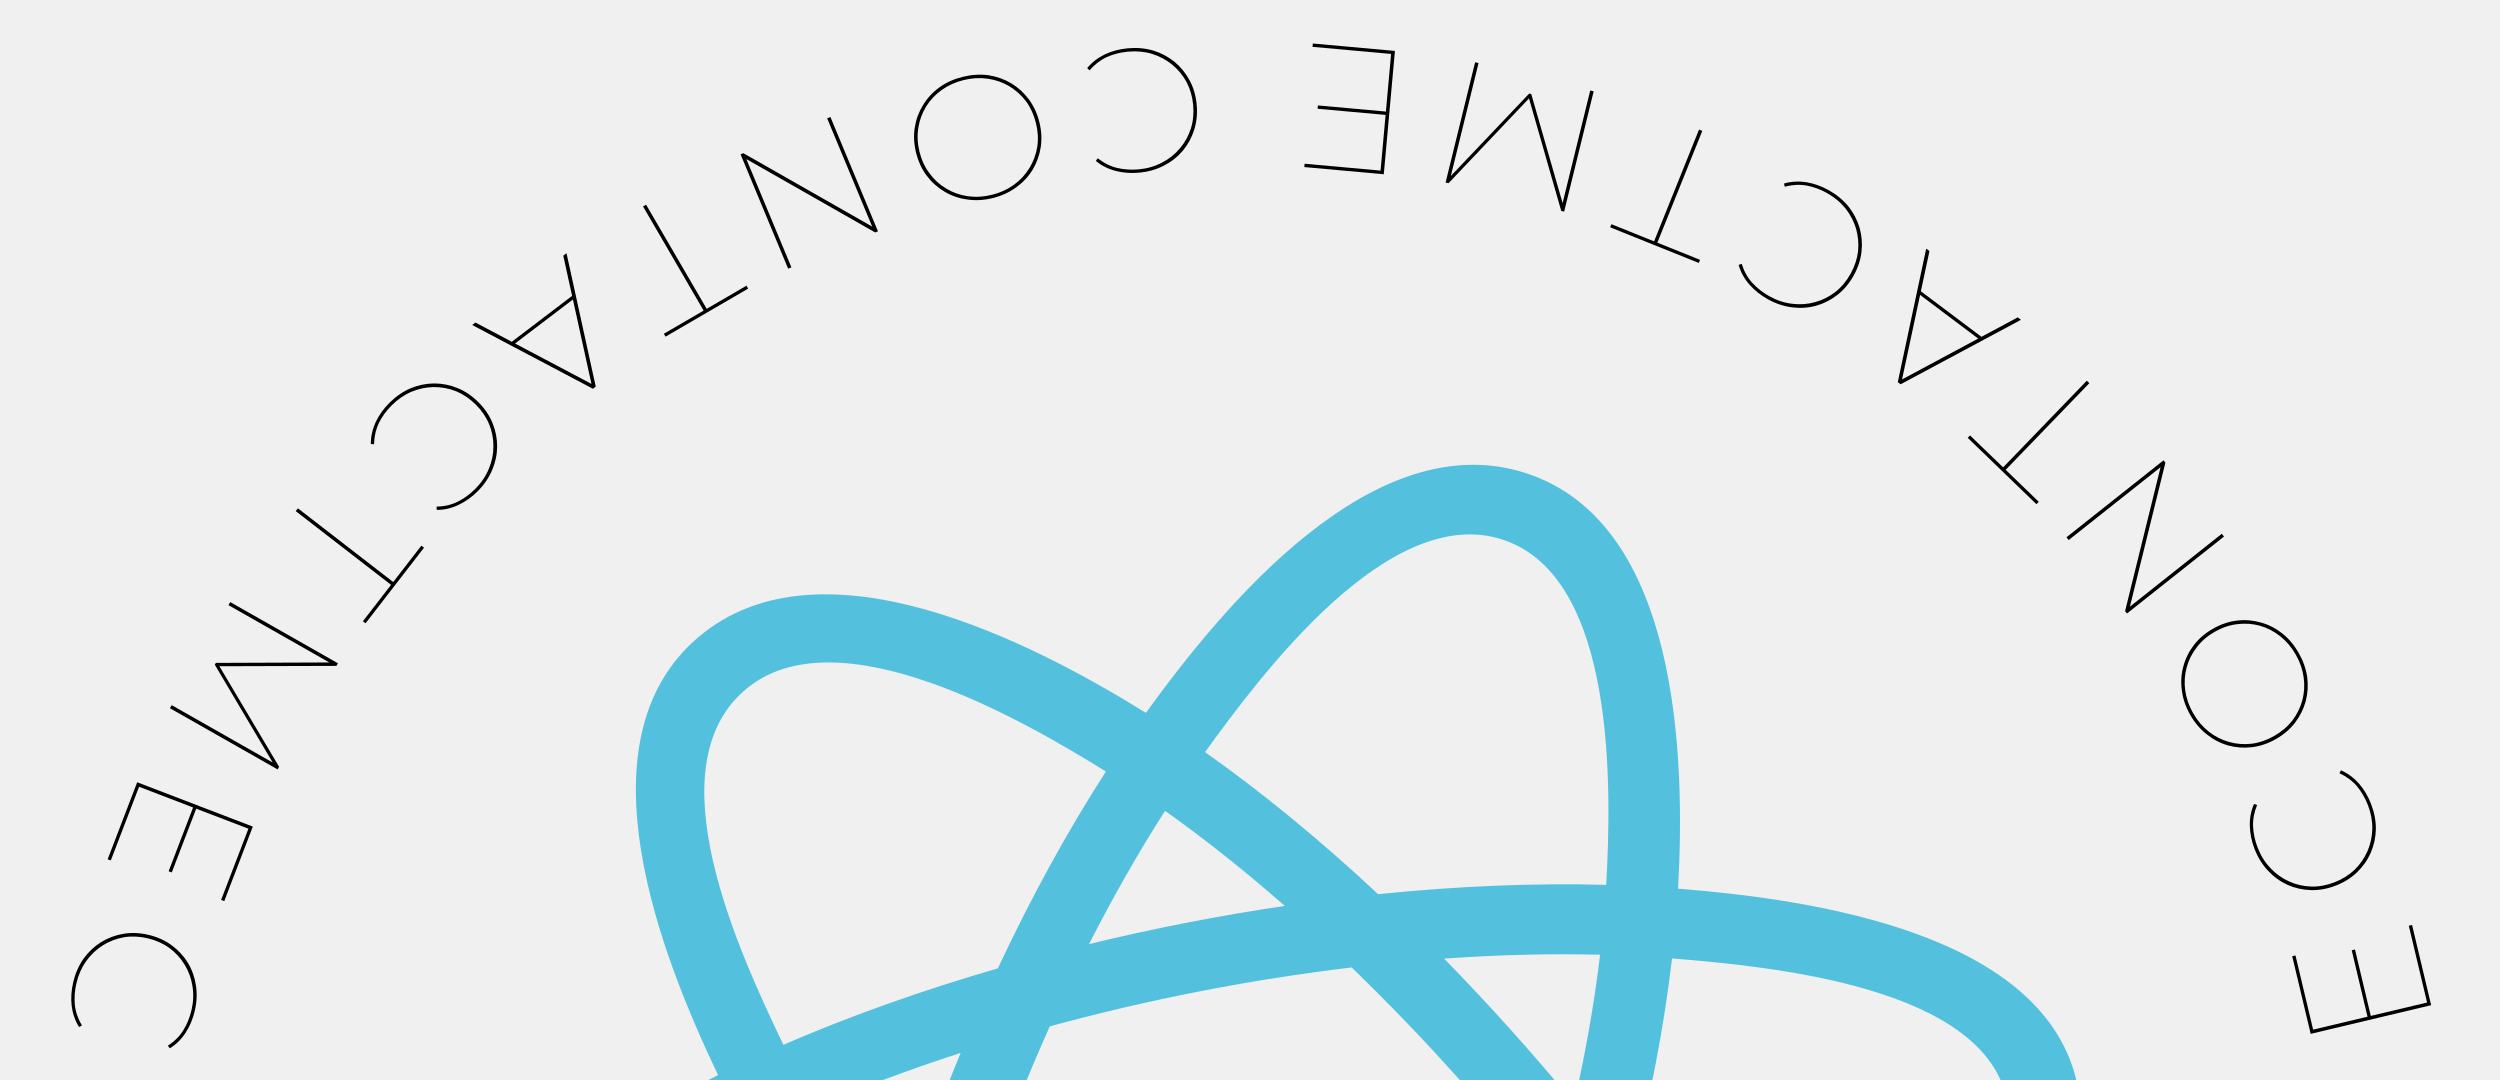
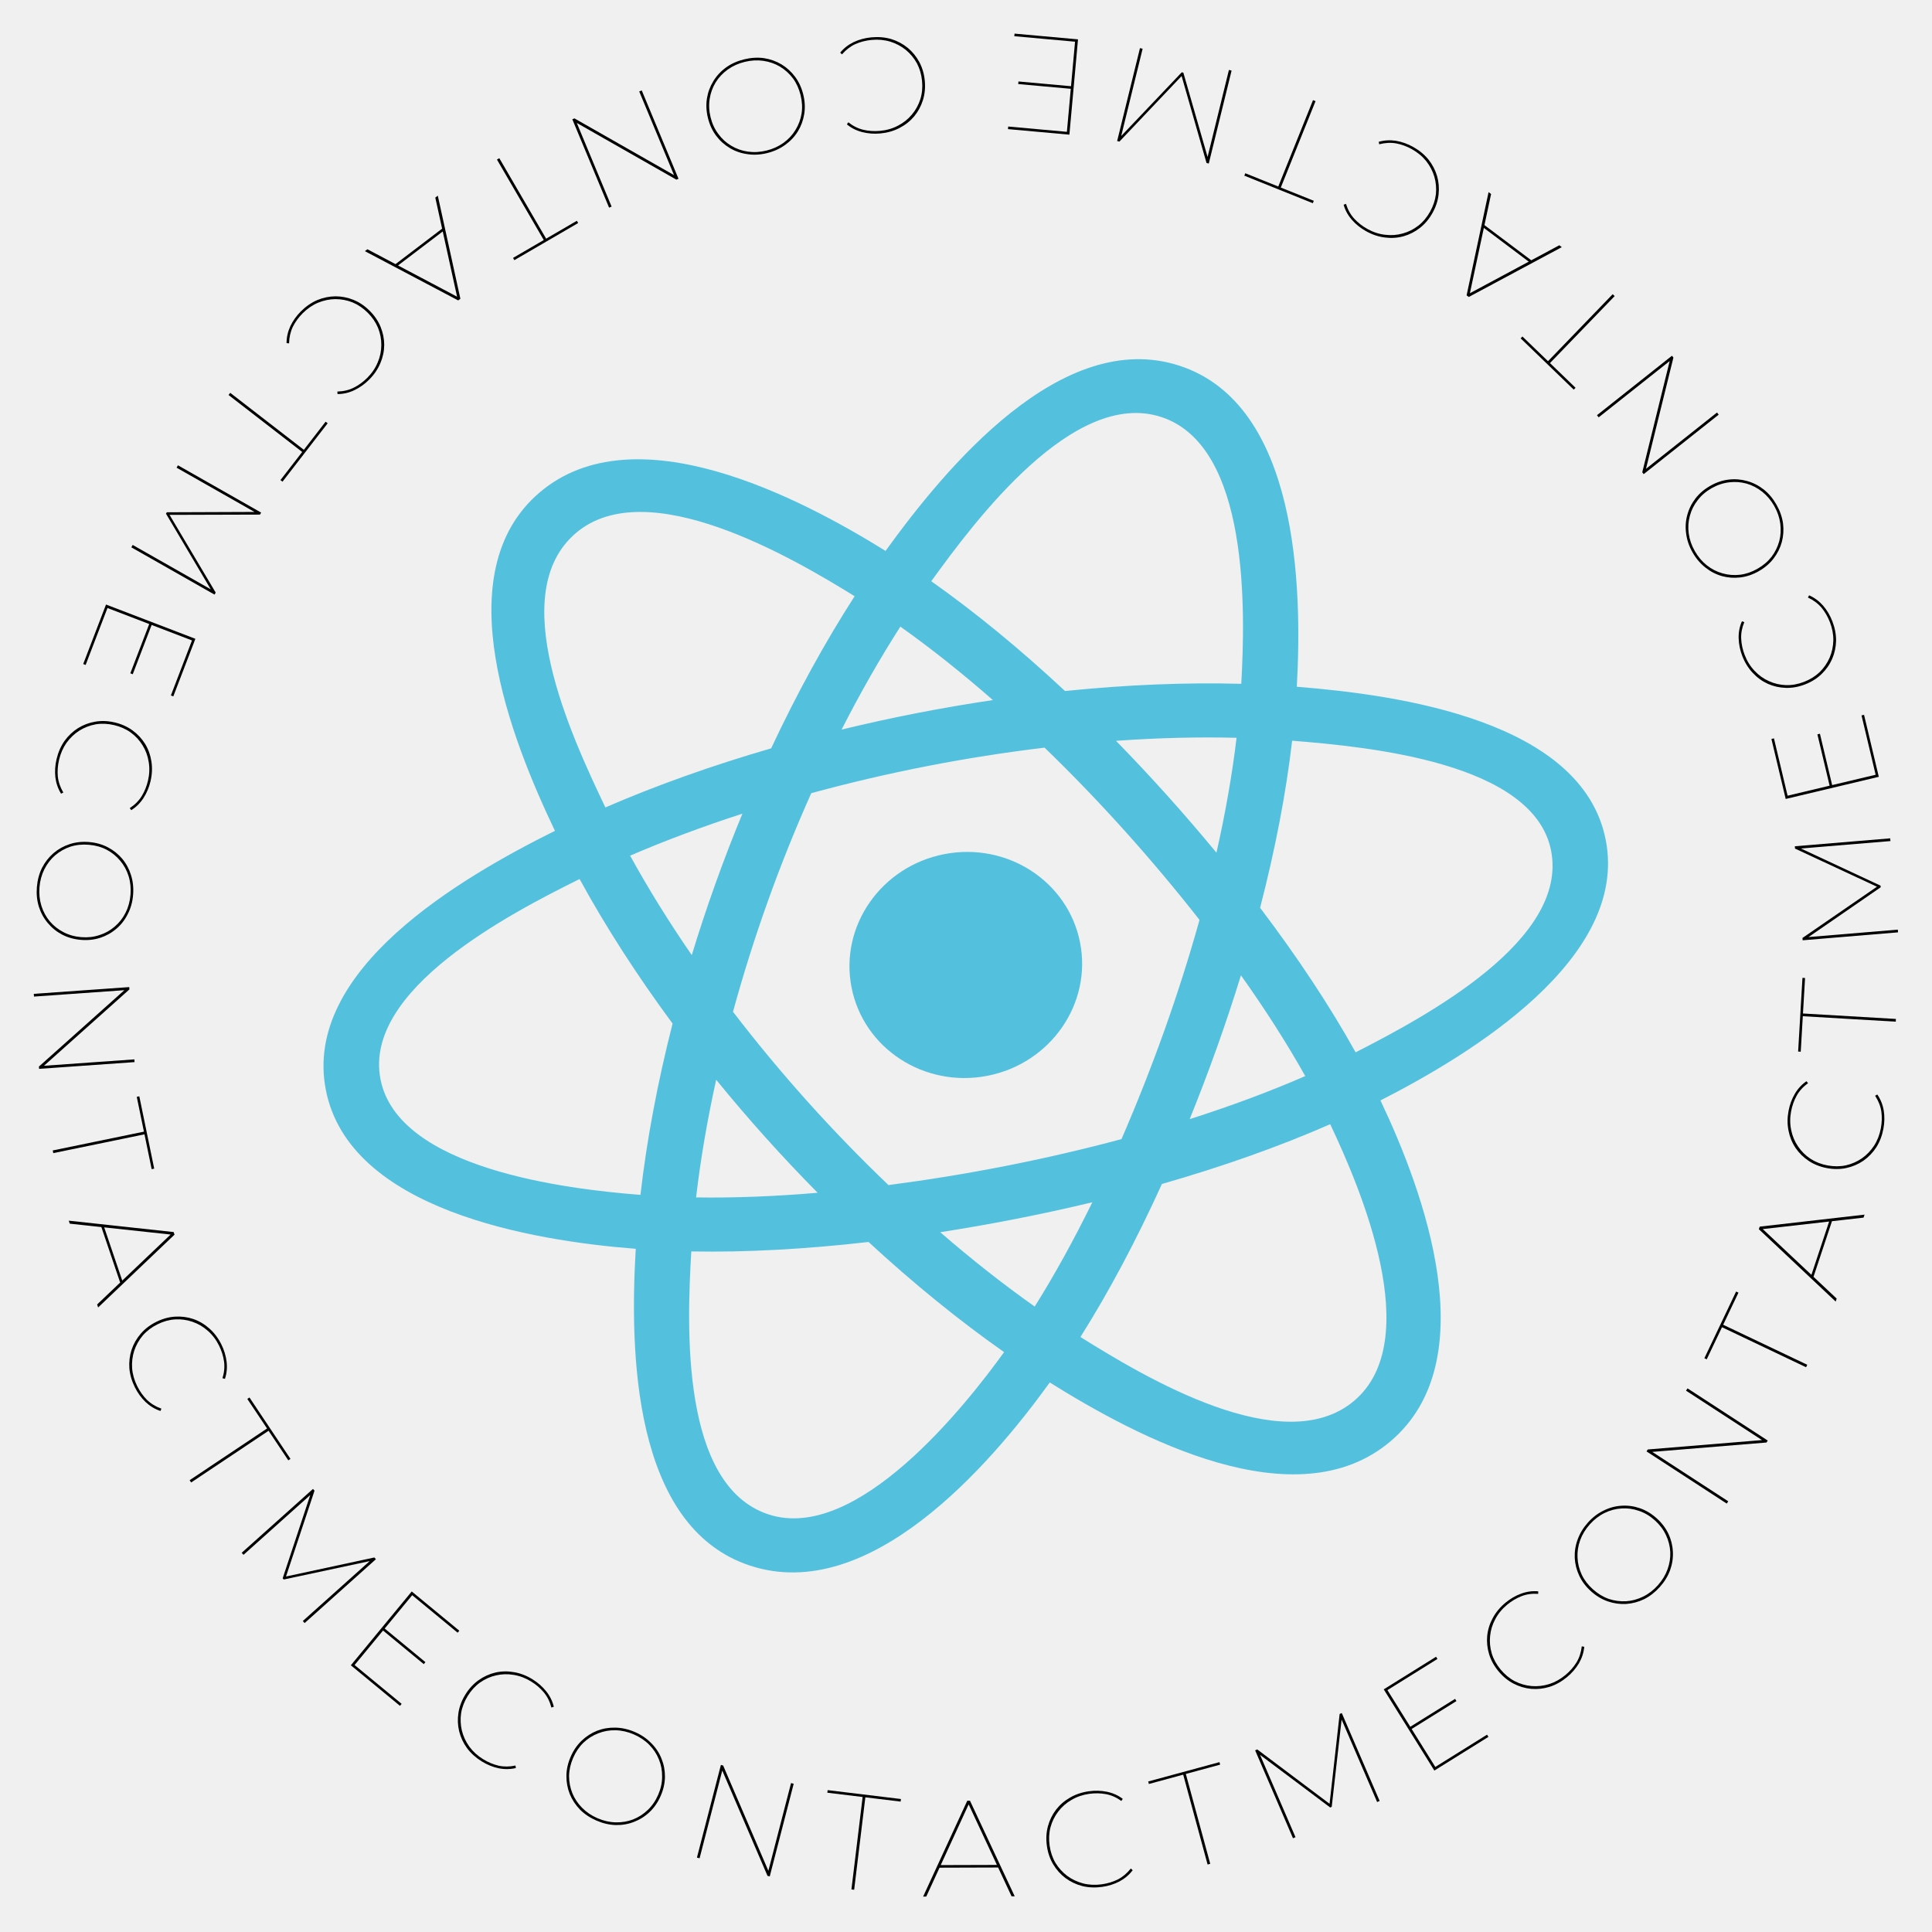
- <svg xmlns="http://www.w3.org/2000/svg" width="250" height="108" viewBox="0 0 250 108" fill="none">
+ <svg xmlns="http://www.w3.org/2000/svg" width="250" height="250" viewBox="0 0 250 250" fill="none">
  <path d="M112.763 4.831C113.668 4.747 114.521 4.821 115.325 5.054C116.118 5.3 116.828 5.678 117.457 6.188C118.073 6.699 118.575 7.315 118.962 8.037C119.349 8.759 119.584 9.567 119.668 10.459C119.751 11.352 119.669 12.188 119.422 12.97C119.176 13.751 118.797 14.45 118.286 15.066C117.763 15.683 117.134 16.18 116.399 16.557C115.654 16.946 114.829 17.183 113.925 17.268C113.114 17.343 112.333 17.286 111.581 17.096C110.829 16.905 110.163 16.571 109.586 16.091L109.774 15.825C110.388 16.313 111.04 16.637 111.731 16.797C112.421 16.958 113.142 17.003 113.893 16.933C114.739 16.854 115.511 16.628 116.211 16.255C116.912 15.893 117.507 15.417 117.997 14.826C118.487 14.248 118.852 13.586 119.091 12.841C119.318 12.109 119.393 11.326 119.315 10.492C119.238 9.658 119.018 8.897 118.658 8.208C118.287 7.532 117.806 6.949 117.215 6.459C116.626 5.981 115.953 5.623 115.196 5.386C114.441 5.16 113.64 5.087 112.795 5.166C112.043 5.236 111.343 5.414 110.694 5.7C110.047 5.997 109.467 6.442 108.953 7.035L108.719 6.808C109.198 6.23 109.789 5.772 110.492 5.434C111.196 5.108 111.953 4.907 112.763 4.831Z" fill="black" />
  <path d="M96.284 7.68C97.166 7.464 98.021 7.411 98.851 7.524C99.671 7.65 100.429 7.919 101.126 8.332C101.81 8.746 102.397 9.282 102.887 9.94C103.376 10.597 103.727 11.361 103.941 12.231C104.155 13.102 104.197 13.941 104.068 14.751C103.938 15.559 103.666 16.306 103.251 16.991C102.825 17.679 102.276 18.263 101.605 18.743C100.925 19.238 100.144 19.594 99.261 19.811C98.379 20.027 97.528 20.072 96.708 19.945C95.879 19.833 95.122 19.57 94.437 19.155C93.741 18.743 93.148 18.208 92.659 17.551C92.17 16.894 91.818 16.13 91.604 15.259C91.391 14.389 91.349 13.549 91.478 12.74C91.607 11.931 91.885 11.183 92.311 10.495C92.726 9.81 93.274 9.221 93.954 8.726C94.625 8.245 95.402 7.897 96.284 7.68ZM96.364 8.007C95.539 8.209 94.807 8.541 94.167 9.001C93.527 9.462 93.007 10.015 92.607 10.659C92.209 11.316 91.951 12.023 91.834 12.78C91.708 13.552 91.746 14.35 91.948 15.175C92.15 16 92.485 16.719 92.951 17.333C93.409 17.962 93.965 18.469 94.618 18.855C95.275 19.253 95.993 19.508 96.774 19.62C97.554 19.732 98.357 19.686 99.181 19.484C100.006 19.282 100.738 18.95 101.378 18.489C102.018 18.029 102.537 17.47 102.935 16.814C103.335 16.169 103.598 15.461 103.725 14.689C103.842 13.931 103.8 13.14 103.597 12.316C103.395 11.491 103.065 10.764 102.607 10.136C102.14 9.522 101.579 9.016 100.923 8.618C100.269 8.232 99.552 7.983 98.772 7.871C97.991 7.759 97.189 7.804 96.364 8.007Z" fill="black" />
  <path d="M83.04 11.697L87.798 23.131L87.521 23.247L74.36 15.75L74.54 15.675L79.141 26.733L78.815 26.869L74.057 15.435L74.334 15.32L87.495 22.816L87.315 22.891L82.714 11.833L83.04 11.697Z" fill="black" />
  <path d="M64.611 20.469L70.669 30.883L74.645 28.57L74.814 28.86L66.556 33.664L66.387 33.374L70.363 31.061L64.305 20.647L64.611 20.469Z" fill="black" />
  <path d="M56.651 25.323L59.574 38.66L59.292 38.875L47.218 32.5L47.541 32.254L59.332 38.489L59.191 38.596L56.327 25.569L56.651 25.323ZM57.405 29.44L57.468 29.815L51.343 34.474L50.998 34.314L57.405 29.44Z" fill="black" />
  <path d="M38.93 40.297C39.572 39.655 40.277 39.167 41.044 38.833C41.811 38.515 42.599 38.352 43.408 38.343C44.209 38.343 44.989 38.497 45.748 38.805C46.507 39.113 47.203 39.584 47.837 40.218C48.472 40.851 48.943 41.547 49.252 42.306C49.561 43.065 49.716 43.844 49.717 44.645C49.709 45.454 49.542 46.238 49.217 46.997C48.892 47.773 48.409 48.482 47.767 49.125C47.192 49.701 46.554 50.156 45.854 50.489C45.154 50.823 44.428 50.991 43.678 50.991L43.652 50.666C44.436 50.649 45.145 50.481 45.779 50.164C46.413 49.847 46.996 49.421 47.529 48.887C48.13 48.286 48.58 47.619 48.88 46.885C49.188 46.159 49.342 45.413 49.341 44.645C49.349 43.886 49.207 43.144 48.915 42.419C48.622 41.71 48.18 41.06 47.587 40.468C46.995 39.876 46.34 39.43 45.623 39.13C44.905 38.847 44.163 38.706 43.396 38.706C42.637 38.715 41.89 38.87 41.157 39.17C40.431 39.479 39.768 39.934 39.168 40.535C38.635 41.069 38.21 41.653 37.893 42.287C37.585 42.929 37.423 43.643 37.406 44.427L37.081 44.402C37.081 43.651 37.243 42.921 37.568 42.212C37.901 41.511 38.355 40.873 38.93 40.297Z" fill="black" />
  <path d="M29.79 50.833L39.32 58.204L42.135 54.566L42.4 54.771L36.556 62.328L36.29 62.123L39.104 58.484L29.573 51.113L29.79 50.833Z" fill="black" />
  <path d="M23.025 60.209L33.792 66.328L33.644 66.589L21.781 66.624L21.859 66.486L27.91 76.68L27.761 76.941L16.994 70.823L17.169 70.515L27.49 76.38L27.42 76.503L21.48 66.474L21.585 66.289L33.25 66.244L33.171 66.382L22.85 60.517L23.025 60.209Z" fill="black" />
  <path d="M19.654 80.786L17.177 87.245L16.863 87.124L19.34 80.665L19.654 80.786ZM13.906 78.677L11.081 86.044L10.767 85.924L13.719 78.226L25.282 82.66L22.426 90.11L22.112 89.99L24.842 82.87L13.906 78.677Z" fill="black" />
  <path d="M7.317 98.24C7.524 97.356 7.866 96.57 8.343 95.882C8.828 95.208 9.412 94.655 10.095 94.222C10.776 93.8 11.52 93.52 12.328 93.383C13.135 93.245 13.975 93.279 14.848 93.484C15.721 93.689 16.488 94.032 17.15 94.515C17.812 94.997 18.354 95.579 18.776 96.259C19.195 96.951 19.466 97.706 19.59 98.522C19.722 99.353 19.684 100.21 19.476 101.094C19.291 101.887 18.988 102.609 18.568 103.262C18.148 103.914 17.619 104.438 16.981 104.834L16.789 104.57C17.446 104.143 17.961 103.628 18.333 103.025C18.704 102.421 18.977 101.752 19.149 101.017C19.343 100.191 19.375 99.386 19.243 98.604C19.123 97.825 18.861 97.109 18.457 96.457C18.064 95.808 17.553 95.251 16.922 94.788C16.301 94.34 15.582 94.019 14.767 93.828C13.952 93.637 13.16 93.602 12.393 93.725C11.633 93.862 10.928 94.132 10.276 94.537C9.635 94.943 9.082 95.468 8.616 96.11C8.162 96.754 7.838 97.49 7.644 98.317C7.471 99.051 7.417 99.772 7.482 100.477C7.558 101.186 7.795 101.878 8.194 102.553L7.904 102.703C7.509 102.065 7.263 101.359 7.166 100.585C7.08 99.814 7.131 99.032 7.317 98.24Z" fill="black" />
+   <path d="M4.774 114.771C4.85 113.866 5.072 113.038 5.443 112.288C5.824 111.55 6.32 110.917 6.932 110.388C7.543 109.87 8.238 109.484 9.017 109.23C9.795 108.975 10.631 108.885 11.525 108.959C12.418 109.033 13.228 109.26 13.953 109.64C14.679 110.02 15.301 110.516 15.818 111.127C16.334 111.75 16.714 112.456 16.956 113.245C17.209 114.047 17.297 114.901 17.222 115.806C17.147 116.711 16.919 117.532 16.538 118.27C16.168 119.02 15.677 119.654 15.066 120.172C14.454 120.701 13.758 121.092 12.98 121.347C12.201 121.602 11.365 121.692 10.472 121.618C9.579 121.544 8.769 121.317 8.043 120.937C7.317 120.557 6.696 120.055 6.18 119.432C5.663 118.821 5.278 118.115 5.025 117.313C4.783 116.523 4.699 115.676 4.774 114.771ZM5.109 114.799C5.039 115.645 5.121 116.445 5.354 117.198C5.587 117.951 5.946 118.62 6.43 119.205C6.925 119.79 7.514 120.259 8.194 120.612C8.886 120.977 9.655 121.195 10.501 121.265C11.348 121.336 12.136 121.247 12.867 121.001C13.608 120.766 14.266 120.401 14.84 119.904C15.425 119.408 15.895 118.808 16.25 118.104C16.604 117.4 16.817 116.625 16.887 115.778C16.957 114.932 16.876 114.132 16.643 113.379C16.41 112.626 16.045 111.956 15.549 111.371C15.065 110.786 14.478 110.311 13.786 109.946C13.105 109.593 12.342 109.382 11.495 109.312C10.649 109.241 9.855 109.323 9.114 109.557C8.383 109.804 7.725 110.176 7.139 110.671C6.565 111.168 6.101 111.768 5.747 112.473C5.392 113.177 5.18 113.952 5.109 114.799Z" fill="black" />
+   <path d="M4.372 128.604L16.725 127.73L16.746 128.03L5.453 138.123L5.439 137.928L17.387 137.083L17.412 137.436L5.059 138.31L5.037 138.01L16.33 127.917L16.344 128.111L4.397 128.957L4.372 128.604Z" fill="black" />
+   <path d="M6.825 148.867L18.625 146.435L17.697 141.93L18.026 141.862L19.954 151.219L19.625 151.287L18.696 146.782L6.896 149.213L6.825 148.867Z" fill="black" />
+   <path d="M8.896 157.956L22.47 159.427L22.584 159.763L12.7 169.183L12.569 168.797L22.23 159.602L22.287 159.77L9.026 158.341L8.896 157.956ZM13.039 158.551L13.414 158.611L15.884 165.9L15.622 166.175L13.039 158.551Z" fill="black" />
+   <path d="M17.457 179.521C17.052 178.708 16.813 177.885 16.74 177.052C16.683 176.223 16.779 175.424 17.028 174.655C17.282 173.895 17.676 173.205 18.21 172.583C18.744 171.962 19.412 171.451 20.214 171.051C21.016 170.651 21.826 170.426 22.644 170.374C23.462 170.322 24.25 170.424 25.009 170.678C25.774 170.943 26.464 171.35 27.08 171.899C27.713 172.454 28.231 173.138 28.636 173.951C28.999 174.679 29.227 175.428 29.321 176.199C29.415 176.969 29.343 177.71 29.105 178.422L28.788 178.342C29.021 177.593 29.088 176.868 28.989 176.167C28.89 175.465 28.672 174.776 28.335 174.101C27.957 173.341 27.467 172.702 26.866 172.184C26.276 171.661 25.617 171.278 24.89 171.034C24.173 170.785 23.424 170.684 22.643 170.73C21.878 170.782 21.121 170.994 20.372 171.368C19.622 171.741 18.991 172.22 18.479 172.805C17.982 173.395 17.612 174.054 17.368 174.782C17.135 175.504 17.044 176.261 17.096 177.052C17.158 177.838 17.379 178.611 17.757 179.371C18.094 180.047 18.513 180.636 19.013 181.137C19.524 181.634 20.148 182.015 20.887 182.279L20.76 182.58C20.048 182.341 19.407 181.955 18.839 181.422C18.28 180.883 17.82 180.25 17.457 179.521Z" fill="black" />
+   <path d="M24.537 191.538L34.557 184.847L32.002 181.022L32.282 180.835L37.587 188.78L37.308 188.967L34.753 185.141L24.734 191.832L24.537 191.538Z" fill="black" />
+   <path d="M31.273 200.93L40.499 192.668L40.699 192.892L36.959 204.15L36.853 204.032L48.442 201.538L48.643 201.762L39.417 210.024L39.181 209.76L48.024 201.841L48.119 201.946L36.721 204.388L36.579 204.229L40.246 193.155L40.352 193.274L31.509 201.194L31.273 200.93Z" fill="black" />
+   <path d="M49.712 210.675L55.048 215.078L54.834 215.337L49.498 210.935L49.712 210.675ZM45.884 215.453L51.971 220.475L51.757 220.734L45.398 215.487L53.279 205.935L59.434 211.013L59.22 211.272L53.338 206.419L45.884 215.453Z" fill="black" />
+   <path d="M62.335 227.922C61.563 227.444 60.926 226.869 60.426 226.199C59.942 225.525 59.603 224.795 59.41 224.009C59.226 223.23 59.198 222.435 59.324 221.626C59.451 220.816 59.75 220.031 60.222 219.268C60.693 218.506 61.263 217.888 61.931 217.414C62.599 216.94 63.323 216.611 64.103 216.427C64.892 216.25 65.693 216.233 66.507 216.376C67.336 216.515 68.137 216.823 68.909 217.301C69.601 217.729 70.19 218.246 70.675 218.852C71.16 219.457 71.489 220.125 71.661 220.856L71.35 220.955C71.154 220.196 70.829 219.544 70.376 218.999C69.922 218.455 69.374 217.984 68.732 217.587C68.01 217.14 67.257 216.854 66.474 216.73C65.697 216.596 64.935 216.617 64.189 216.793C63.448 216.958 62.758 217.266 62.118 217.717C61.495 218.163 60.963 218.743 60.523 219.455C60.082 220.167 59.797 220.906 59.669 221.673C59.558 222.436 59.59 223.191 59.766 223.938C59.947 224.675 60.269 225.366 60.729 226.012C61.196 226.647 61.79 227.189 62.512 227.636C63.154 228.033 63.82 228.313 64.509 228.477C65.205 228.63 65.936 228.625 66.703 228.461L66.753 228.784C66.023 228.956 65.275 228.965 64.511 228.81C63.752 228.646 63.027 228.35 62.335 227.922Z" fill="black" />
+   <path d="M77.198 235.589C76.364 235.23 75.65 234.756 75.056 234.166C74.478 233.571 74.036 232.898 73.729 232.15C73.433 231.406 73.288 230.624 73.294 229.805C73.3 228.986 73.481 228.165 73.835 227.341C74.19 226.518 74.662 225.823 75.254 225.255C75.845 224.688 76.512 224.256 77.256 223.96C78.011 223.669 78.801 223.534 79.626 223.556C80.467 223.571 81.305 223.758 82.139 224.118C82.973 224.477 83.679 224.954 84.257 225.55C84.851 226.14 85.296 226.806 85.592 227.55C85.899 228.299 86.049 229.083 86.043 229.902C86.037 230.721 85.856 231.543 85.502 232.366C85.147 233.189 84.674 233.884 84.083 234.452C83.492 235.019 82.819 235.448 82.065 235.74C81.321 236.036 80.528 236.176 79.688 236.161C78.862 236.139 78.032 235.949 77.198 235.589ZM77.331 235.281C78.111 235.617 78.895 235.794 79.683 235.812C80.472 235.831 81.22 235.703 81.928 235.431C82.641 235.147 83.273 234.738 83.824 234.205C84.39 233.666 84.841 233.006 85.177 232.226C85.513 231.446 85.68 230.67 85.678 229.899C85.692 229.122 85.555 228.382 85.266 227.68C84.983 226.967 84.563 226.33 84.008 225.77C83.453 225.21 82.786 224.762 82.006 224.426C81.226 224.09 80.442 223.913 79.653 223.895C78.865 223.876 78.115 224.009 77.402 224.293C76.694 224.566 76.056 224.972 75.49 225.511C74.939 226.045 74.496 226.701 74.16 227.481C73.824 228.261 73.649 229.04 73.635 229.817C73.637 230.589 73.78 231.331 74.064 232.044C74.352 232.746 74.774 233.377 75.329 233.937C75.884 234.497 76.551 234.945 77.331 235.281Z" fill="black" />
+   <path d="M90.183 240.372L93.284 228.382L93.575 228.457L99.552 242.374L99.363 242.325L102.362 230.729L102.704 230.818L99.604 242.808L99.313 242.733L93.336 228.816L93.524 228.864L90.526 240.461L90.183 240.372Z" fill="black" />
+   <path d="M110.175 244.491L111.624 232.53L107.057 231.977L107.097 231.643L116.582 232.792L116.541 233.125L111.975 232.573L110.527 244.533L110.175 244.491Z" fill="black" />
+   <path d="M119.451 245.417L125.163 233.016L125.517 233.015L131.304 245.382L130.897 245.383L125.253 233.299L125.429 233.298L119.858 245.416L119.451 245.417ZM121.332 241.679L121.508 241.342L129.204 241.319L129.382 241.654L121.332 241.679Z" fill="black" />
+   <path d="M142.619 244.161C141.72 244.287 140.863 244.251 140.05 244.055C139.247 243.845 138.52 243.5 137.869 243.019C137.23 242.537 136.701 241.944 136.281 241.24C135.862 240.537 135.59 239.741 135.466 238.853C135.342 237.965 135.386 237.126 135.597 236.334C135.808 235.542 136.155 234.827 136.638 234.188C137.132 233.548 137.737 233.023 138.454 232.613C139.181 232.19 139.995 231.916 140.894 231.79C141.7 231.678 142.483 231.7 143.243 231.856C144.003 232.012 144.683 232.316 145.282 232.768L145.106 233.043C144.47 232.584 143.804 232.29 143.107 232.161C142.41 232.031 141.688 232.019 140.94 232.123C140.099 232.241 139.338 232.502 138.656 232.906C137.972 233.299 137.399 233.802 136.937 234.414C136.473 235.015 136.139 235.693 135.934 236.448C135.74 237.189 135.701 237.975 135.817 238.804C135.932 239.634 136.186 240.384 136.577 241.056C136.979 241.715 137.486 242.275 138.098 242.737C138.708 243.188 139.397 243.515 140.164 243.718C140.929 243.909 141.732 243.945 142.573 243.828C143.32 243.724 144.012 243.514 144.647 243.2C145.28 242.873 145.839 242.402 146.325 241.787L146.57 242.003C146.117 242.601 145.548 243.086 144.861 243.456C144.172 243.814 143.425 244.049 142.619 244.161Z" fill="black" />
+   <path d="M156.262 241.268L153.106 229.641L148.666 230.846L148.578 230.522L157.798 228.019L157.886 228.343L153.447 229.548L156.604 241.176L156.262 241.268Z" fill="black" />
+   <path d="M167.313 237.87L162.415 226.496L162.691 226.377L172.175 233.504L172.028 233.567L173.35 221.786L173.626 221.667L178.525 233.042L178.2 233.182L173.504 222.279L173.634 222.223L172.324 233.805L172.129 233.889L162.796 226.89L162.942 226.827L167.638 237.73L167.313 237.87Z" fill="black" />
+   <path d="M182.415 223.49L188.286 219.832L188.464 220.117L182.593 223.776L182.415 223.49ZM185.728 228.639L192.424 224.465L192.602 224.751L185.605 229.111L179.055 218.601L185.827 214.381L186.005 214.666L179.533 218.699L185.728 228.639Z" fill="black" />
+   <path d="M202.78 217.007C202.081 217.587 201.334 218.008 200.539 218.269C199.746 218.514 198.946 218.603 198.14 218.536C197.343 218.462 196.58 218.237 195.853 217.859C195.126 217.482 194.476 216.948 193.904 216.259C193.331 215.569 192.926 214.832 192.689 214.048C192.452 213.263 192.37 212.473 192.444 211.676C192.528 210.871 192.766 210.106 193.16 209.38C193.556 208.638 194.103 207.977 194.802 207.396C195.428 206.877 196.105 206.483 196.834 206.216C197.562 205.948 198.3 205.849 199.047 205.919L199.042 206.245C198.26 206.189 197.539 206.289 196.878 206.546C196.218 206.803 195.597 207.173 195.016 207.655C194.363 208.198 193.853 208.82 193.486 209.523C193.112 210.217 192.889 210.946 192.818 211.71C192.74 212.465 192.812 213.217 193.036 213.967C193.261 214.7 193.641 215.388 194.176 216.033C194.711 216.677 195.321 217.182 196.008 217.547C196.696 217.896 197.422 218.105 198.186 218.176C198.942 218.238 199.7 218.154 200.458 217.922C201.209 217.682 201.911 217.291 202.565 216.748C203.146 216.266 203.623 215.724 203.997 215.123C204.364 214.512 204.592 213.817 204.681 213.038L205.002 213.093C204.933 213.84 204.704 214.552 204.314 215.227C203.917 215.894 203.406 216.487 202.78 217.007Z" fill="black" />
+   <path d="M214.778 205.356C214.172 206.033 213.495 206.558 212.747 206.934C211.999 207.292 211.221 207.498 210.413 207.551C209.614 207.595 208.827 207.484 208.052 207.218C207.277 206.951 206.556 206.519 205.888 205.921C205.22 205.323 204.712 204.654 204.362 203.913C204.012 203.172 203.815 202.402 203.771 201.602C203.735 200.794 203.858 200.002 204.141 199.226C204.423 198.434 204.867 197.7 205.473 197.023C206.079 196.347 206.756 195.829 207.505 195.47C208.253 195.095 209.026 194.885 209.826 194.841C210.633 194.788 211.424 194.895 212.199 195.162C212.974 195.428 213.695 195.86 214.363 196.458C215.03 197.056 215.539 197.726 215.889 198.466C216.239 199.207 216.432 199.982 216.468 200.79C216.512 201.589 216.393 202.385 216.111 203.178C215.828 203.953 215.384 204.679 214.778 205.356ZM214.527 205.132C215.094 204.499 215.511 203.812 215.779 203.071C216.048 202.329 216.165 201.579 216.132 200.821C216.089 200.055 215.903 199.326 215.573 198.634C215.241 197.926 214.759 197.288 214.127 196.722C213.494 196.155 212.812 195.75 212.08 195.506C211.347 195.246 210.602 195.141 209.845 195.191C209.079 195.233 208.342 195.428 207.635 195.776C206.927 196.124 206.29 196.615 205.723 197.247C205.157 197.88 204.74 198.567 204.471 199.309C204.203 200.05 204.09 200.804 204.132 201.57C204.166 202.328 204.348 203.061 204.68 203.77C205.01 204.462 205.492 205.091 206.124 205.657C206.757 206.224 207.439 206.637 208.172 206.898C208.904 207.141 209.653 207.242 210.419 207.2C211.176 207.15 211.909 206.951 212.616 206.603C213.324 206.255 213.961 205.764 214.527 205.132Z" fill="black" />
+   <path d="M223.441 194.565L213.059 187.812L213.223 187.56L228.319 186.32L228.212 186.483L218.172 179.952L218.365 179.655L228.746 186.408L228.582 186.66L213.487 187.9L213.593 187.737L223.634 194.268L223.441 194.565Z" fill="black" />
+   <path d="M233.705 176.92L222.826 171.742L220.849 175.896L220.546 175.752L224.651 167.125L224.955 167.269L222.978 171.423L233.857 176.6L233.705 176.92Z" fill="black" />
+   <path d="M237.536 168.422L227.595 159.062L227.707 158.726L241.272 157.173L241.144 157.559L227.892 159.067L227.948 158.899L237.664 168.036L237.536 168.422ZM234.59 165.449L234.327 165.175L236.753 157.872L237.127 157.81L234.59 165.449Z" fill="black" />
+   <path d="M243.712 146.058C243.545 146.95 243.239 147.751 242.794 148.46C242.34 149.154 241.781 149.734 241.119 150.198C240.458 150.65 239.727 150.963 238.927 151.137C238.126 151.311 237.285 151.316 236.404 151.151C235.523 150.986 234.741 150.677 234.058 150.225C233.374 149.773 232.806 149.217 232.354 148.556C231.904 147.884 231.599 147.143 231.439 146.333C231.269 145.509 231.268 144.651 231.435 143.758C231.584 142.959 231.854 142.223 232.244 141.552C232.634 140.881 233.138 140.334 233.757 139.91L233.962 140.164C233.324 140.62 232.834 141.158 232.49 141.778C232.146 142.398 231.904 143.078 231.765 143.82C231.609 144.655 231.614 145.46 231.781 146.235C231.936 147.008 232.23 147.711 232.664 148.344C233.086 148.975 233.622 149.508 234.273 149.942C234.914 150.362 235.646 150.649 236.469 150.803C237.292 150.957 238.085 150.956 238.846 150.798C239.598 150.627 240.291 150.325 240.924 149.891C241.545 149.456 242.074 148.907 242.51 148.244C242.935 147.58 243.225 146.83 243.381 145.996C243.52 145.254 243.542 144.532 243.445 143.83C243.337 143.125 243.068 142.445 242.639 141.789L242.922 141.626C243.346 142.245 243.624 142.939 243.756 143.708C243.876 144.474 243.862 145.258 243.712 146.058Z" fill="black" />
+   <path d="M245.311 132.204L233.283 131.498L233.014 136.09L232.678 136.071L233.238 126.534L233.573 126.553L233.304 131.145L245.332 131.851L245.311 132.204Z" fill="black" />
+   <path d="M245.604 120.646L233.262 121.673L233.237 121.373L243.01 114.649L243.023 114.807L232.275 109.807L232.25 109.507L244.592 108.481L244.621 108.834L232.791 109.818L232.779 109.677L243.344 114.603L243.361 114.815L233.757 121.436L233.744 121.278L245.575 120.294L245.604 120.646Z" fill="black" />
  <path d="M236.772 101.755L235.171 95.025L235.498 94.947L237.099 101.677L236.772 101.755ZM242.707 100.252L240.88 92.575L241.207 92.498L243.116 100.518L231.068 103.385L229.221 95.622L229.548 95.544L231.313 102.963L242.707 100.252Z" fill="black" />
  <path d="M237.103 80.385C237.431 81.232 237.592 82.074 237.587 82.911C237.567 83.741 237.397 84.527 237.077 85.271C236.753 86.003 236.297 86.654 235.708 87.223C235.119 87.793 234.406 88.239 233.57 88.562C232.734 88.886 231.907 89.035 231.088 89.01C230.269 88.986 229.493 88.812 228.761 88.488C228.025 88.153 227.375 87.684 226.812 87.079C226.235 86.468 225.782 85.739 225.454 84.892C225.16 84.133 225.003 83.366 224.981 82.59C224.959 81.815 225.1 81.084 225.403 80.397L225.711 80.506C225.409 81.23 225.275 81.945 225.309 82.653C225.342 83.361 225.495 84.067 225.768 84.771C226.074 85.563 226.502 86.245 227.052 86.816C227.591 87.392 228.211 87.835 228.913 88.145C229.604 88.459 230.34 88.63 231.122 88.656C231.888 88.676 232.662 88.534 233.443 88.232C234.224 87.93 234.896 87.512 235.461 86.977C236.01 86.436 236.44 85.814 236.75 85.112C237.05 84.415 237.21 83.67 237.233 82.877C237.244 82.089 237.096 81.299 236.79 80.507C236.517 79.803 236.155 79.178 235.704 78.631C235.241 78.09 234.655 77.653 233.944 77.32L234.099 77.033C234.785 77.336 235.387 77.78 235.904 78.364C236.41 78.953 236.809 79.626 237.103 80.385Z" fill="black" />
  <path d="M229.874 65.303C230.323 66.093 230.606 66.902 230.724 67.73C230.826 68.554 230.773 69.357 230.567 70.139C230.354 70.911 229.998 71.622 229.5 72.272C229.001 72.922 228.361 73.468 227.582 73.911C226.803 74.354 226.006 74.623 225.193 74.719C224.379 74.815 223.586 74.757 222.814 74.545C222.037 74.322 221.325 73.953 220.68 73.438C220.018 72.918 219.463 72.264 219.014 71.474C218.566 70.685 218.29 69.878 218.188 69.054C218.07 68.226 218.118 67.426 218.33 66.654C218.537 65.872 218.89 65.156 219.389 64.506C219.888 63.856 220.527 63.31 221.306 62.867C222.085 62.424 222.882 62.154 223.696 62.058C224.509 61.962 225.305 62.026 226.083 62.248C226.855 62.461 227.571 62.827 228.233 63.346C228.878 63.861 229.425 64.514 229.874 65.303ZM229.582 65.469C229.162 64.731 228.643 64.117 228.026 63.627C227.408 63.137 226.735 62.787 226.005 62.577C225.265 62.374 224.515 62.319 223.754 62.412C222.977 62.501 222.219 62.755 221.481 63.174C220.743 63.594 220.142 64.112 219.678 64.728C219.198 65.34 218.861 66.013 218.668 66.747C218.464 67.487 218.415 68.247 218.52 69.029C218.625 69.81 218.887 70.57 219.307 71.308C219.726 72.047 220.245 72.661 220.862 73.151C221.48 73.641 222.159 73.988 222.899 74.192C223.628 74.401 224.381 74.461 225.158 74.373C225.919 74.279 226.669 74.023 227.407 73.603C228.146 73.184 228.755 72.668 229.235 72.056C229.698 71.44 230.032 70.762 230.236 70.022C230.429 69.288 230.473 68.531 230.368 67.749C230.263 66.968 230.001 66.208 229.582 65.469Z" fill="black" />
  <path d="M222.398 53.657L212.694 61.351L212.507 61.115L216.133 46.41L216.254 46.562L206.868 54.004L206.648 53.726L216.353 46.032L216.539 46.268L212.914 60.974L212.793 60.821L222.178 53.38L222.398 53.657Z" fill="black" />
  <path d="M208.936 38.315L200.567 46.983L203.876 50.178L203.642 50.419L196.77 43.783L197.003 43.542L200.312 46.737L208.681 38.069L208.936 38.315Z" fill="black" />
  <path d="M202.097 31.981L190.061 38.428L189.778 38.216L192.62 24.861L192.946 25.105L190.16 38.149L190.019 38.043L201.772 31.737L202.097 31.981ZM198.341 33.828L197.998 33.991L191.845 29.368L191.906 28.993L198.341 33.828Z" fill="black" />
  <path d="M182.859 19.011C183.652 19.453 184.313 19.998 184.844 20.645C185.358 21.296 185.73 22.01 185.959 22.786C186.178 23.556 186.242 24.349 186.152 25.163C186.063 25.977 185.8 26.776 185.363 27.559C184.926 28.341 184.385 28.985 183.739 29.489C183.093 29.993 182.385 30.355 181.615 30.573C180.835 30.786 180.035 30.84 179.216 30.734C178.381 30.633 177.567 30.361 176.774 29.919C176.063 29.522 175.452 29.033 174.939 28.45C174.427 27.867 174.069 27.215 173.864 26.492L174.17 26.38C174.4 27.129 174.754 27.766 175.232 28.289C175.71 28.812 176.278 29.258 176.938 29.625C177.679 30.039 178.444 30.29 179.232 30.378C180.014 30.477 180.775 30.422 181.513 30.212C182.245 30.013 182.92 29.674 183.539 29.195C184.141 28.721 184.646 28.118 185.054 27.386C185.462 26.655 185.712 25.903 185.805 25.131C185.882 24.364 185.816 23.611 185.607 22.873C185.391 22.145 185.039 21.469 184.55 20.845C184.055 20.231 183.436 19.718 182.695 19.304C182.036 18.936 181.358 18.687 180.661 18.555C179.959 18.433 179.229 18.472 178.47 18.67L178.406 18.35C179.128 18.145 179.874 18.102 180.645 18.221C181.41 18.351 182.148 18.614 182.859 19.011Z" fill="black" />
  <path d="M170.231 13.088L165.736 24.267L170.004 25.983L169.879 26.295L161.015 22.731L161.14 22.419L165.408 24.135L169.903 12.956L170.231 13.088Z" fill="black" />
  <path d="M159.367 9.134L156.415 21.162L156.123 21.09L152.856 9.686L153.01 9.724L144.851 18.323L144.559 18.251L147.512 6.224L147.855 6.308L145.025 17.837L144.888 17.804L152.919 9.355L153.125 9.405L156.348 20.617L156.193 20.579L159.023 9.05L159.367 9.134Z" fill="black" />
  <path d="M138.647 11.499L131.758 10.877L131.788 10.542L138.678 11.164L138.647 11.499ZM139.11 5.395L131.251 4.685L131.282 4.35L139.493 5.092L138.378 17.426L130.432 16.708L130.462 16.373L138.056 17.059L139.11 5.395Z" fill="black" />
-   <g clip-path="url(#clip0_1806_2962)">
+   <g clip-path="url(#clip0_1815_3117)">
    <path d="M139.763 121.98C138.217 114.06 130.342 108.933 122.173 110.528C114.006 112.123 108.638 119.837 110.184 127.756C111.731 135.675 119.606 140.803 127.774 139.208C135.942 137.613 141.31 129.899 139.763 121.98Z" fill="#53C1DE" />
    <path fill-rule="evenodd" clip-rule="evenodd" d="M167.807 88.866C168.528 75.951 167.998 52.365 152.647 47.332C137.369 42.319 122.326 60.579 114.59 71.287C103.44 64.358 82.141 53.261 69.829 63.722C57.569 74.139 66.197 95.75 71.808 107.509C59.654 113.555 39.123 125.473 42.163 141.039C45.194 156.56 68.808 160.554 82.266 161.594C81.493 174.671 81.779 197.579 97.072 202.597C112.467 207.646 128.037 189.712 135.84 178.891C147.107 185.942 167.68 196.915 179.947 186.493C192.253 176.036 184.257 154.226 178.632 142.395C190.318 136.437 210.778 124.024 207.784 108.697C204.774 93.28 181.138 89.923 167.807 88.866ZM175.417 136.172C172.064 130.147 167.899 123.858 163.057 117.466C165.013 109.92 166.414 102.636 167.203 95.845C176.98 96.641 198.473 98.625 200.71 110.078C202.967 121.639 184.631 131.459 175.417 136.172ZM175.242 181.248C166.09 189.024 148.123 178.197 139.807 173.008C143.507 167.147 147.047 160.483 150.352 153.205C158.224 150.953 165.569 148.349 172.128 145.472C176.096 153.843 184.436 173.436 175.242 181.248ZM99.447 195.963C88.044 192.224 88.888 171.567 89.455 161.935C96.522 162.065 104.236 161.646 112.386 160.71C118.188 166.067 124.109 170.876 129.928 174.964C125.047 181.735 110.903 199.721 99.447 195.963ZM49.237 139.657C46.971 128.053 66.026 118.196 74.998 113.746C78.347 119.877 82.4 126.18 87.031 132.45C85.077 140.113 83.675 147.594 82.874 154.616C73.346 153.872 51.505 151.269 49.237 139.657ZM74.533 68.967C83.724 61.157 102.496 72.139 110.589 77.151C106.756 83.1 103.114 89.732 99.786 96.835C92.133 99.056 84.896 101.636 78.335 104.481C73.813 94.996 65.352 76.767 74.533 68.967ZM144.408 95.862C149.819 95.477 155.05 95.348 160.009 95.472C159.448 100.186 158.575 105.171 157.409 110.335C153.281 105.341 148.951 100.502 144.408 95.862ZM116.506 81.085C120.439 83.875 124.454 87.065 128.48 90.59C121.901 91.564 115.368 92.838 108.904 94.408C111.319 89.665 113.869 85.2 116.506 81.085ZM89.514 123.588C86.528 119.252 83.856 114.938 81.538 110.721C86.063 108.772 90.939 106.95 96.065 105.289C93.589 111.288 91.403 117.396 89.514 123.588ZM105.801 154.344C100.262 154.816 94.991 155.02 90.073 154.945C90.641 150.081 91.513 144.971 92.672 139.72C96.805 144.796 101.188 149.677 105.801 154.344ZM133.89 169.066C129.851 166.212 125.749 162.985 121.667 159.449C128.275 158.418 134.846 157.135 141.348 155.571C138.953 160.451 136.455 164.973 133.89 169.066ZM160.578 126.204C163.747 130.664 166.537 135.033 168.898 139.244C164.303 141.244 159.286 143.112 153.947 144.814C156.417 138.7 158.643 132.493 160.578 126.204ZM145.119 147.401C135.223 150.055 125.127 152.019 114.968 153.348C107.688 146.386 100.954 138.883 94.85 130.921C97.492 121.27 100.876 111.809 104.977 102.637C114.876 99.94 124.98 97.965 135.168 96.746C142.369 103.711 149.052 111.183 155.216 119.032C152.525 128.688 149.118 138.171 145.119 147.401ZM150.274 53.964C161.727 57.722 161.136 79.128 160.621 88.486C153.45 88.29 145.765 88.603 137.814 89.418C132.036 84.024 126.205 79.231 120.506 75.211C126.179 67.368 138.932 50.243 150.274 53.964Z" fill="#53C1DE" />
  </g>
  <defs>
-     <clipPath id="clip0_1806_2962">
+     <clipPath id="clip0_1815_3117">
      <rect width="180" height="180" fill="white" transform="translate(19.4189 53.918) rotate(-11.0495)" />
    </clipPath>
  </defs>
</svg>
